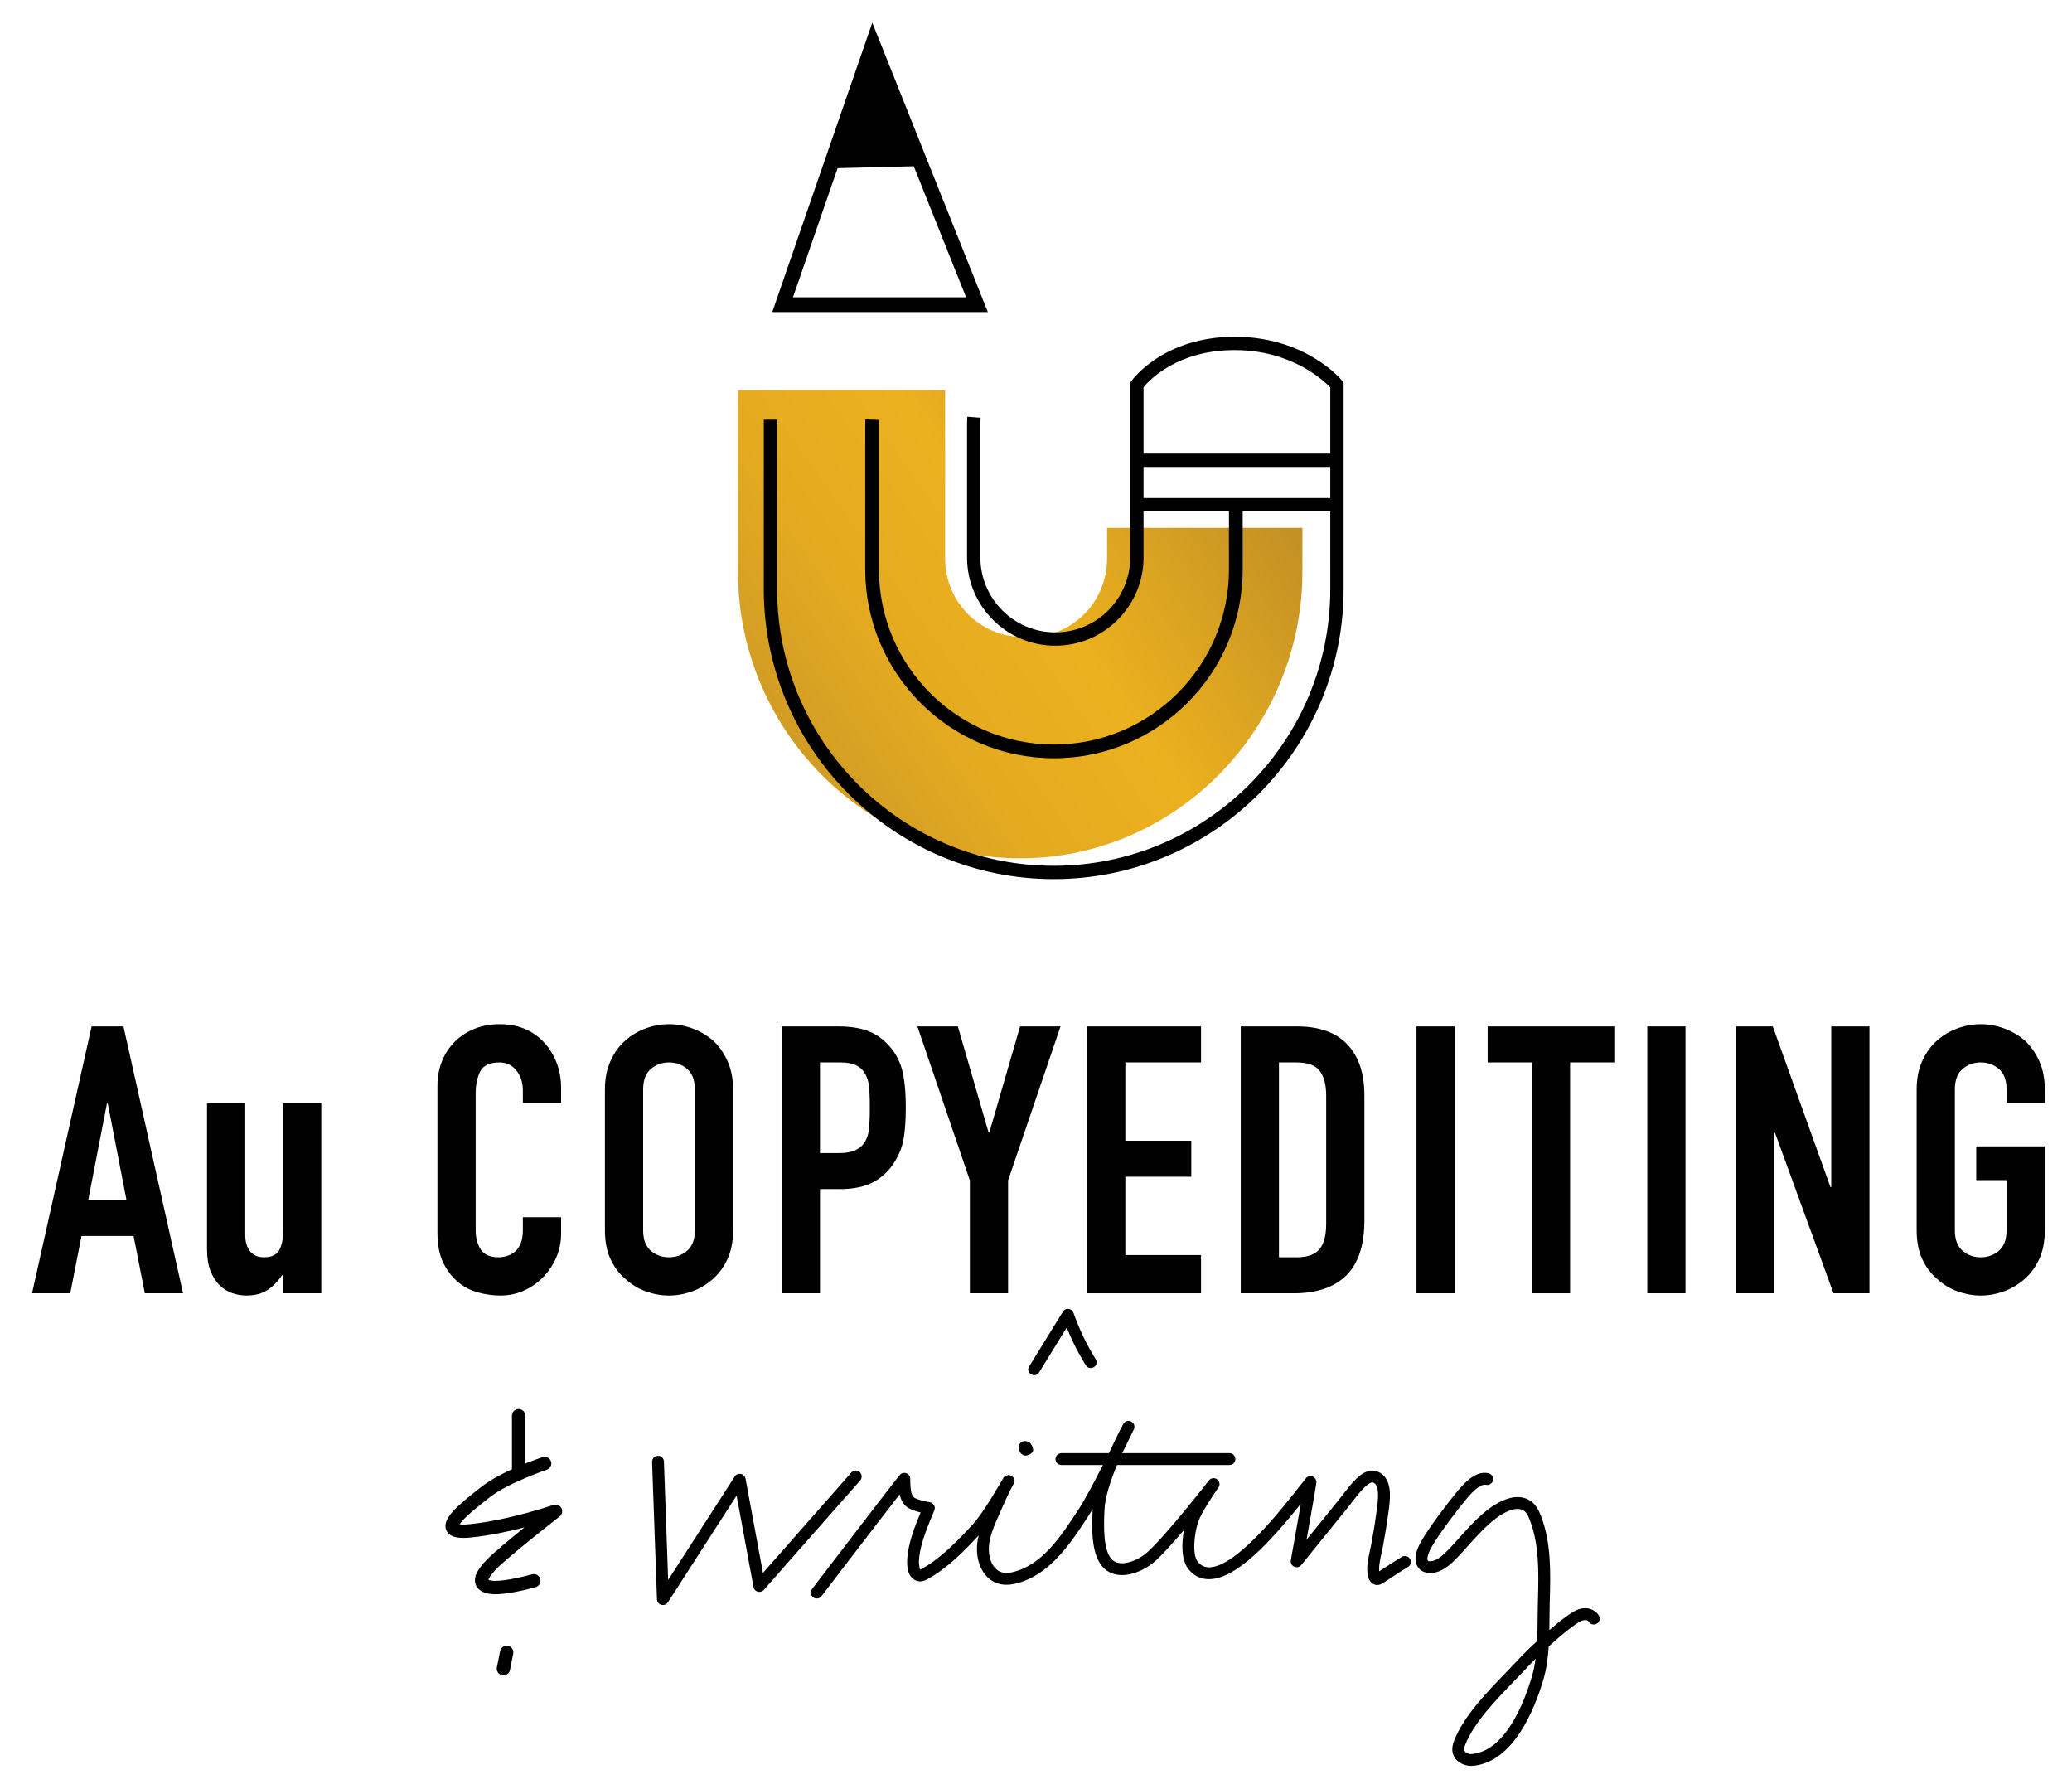
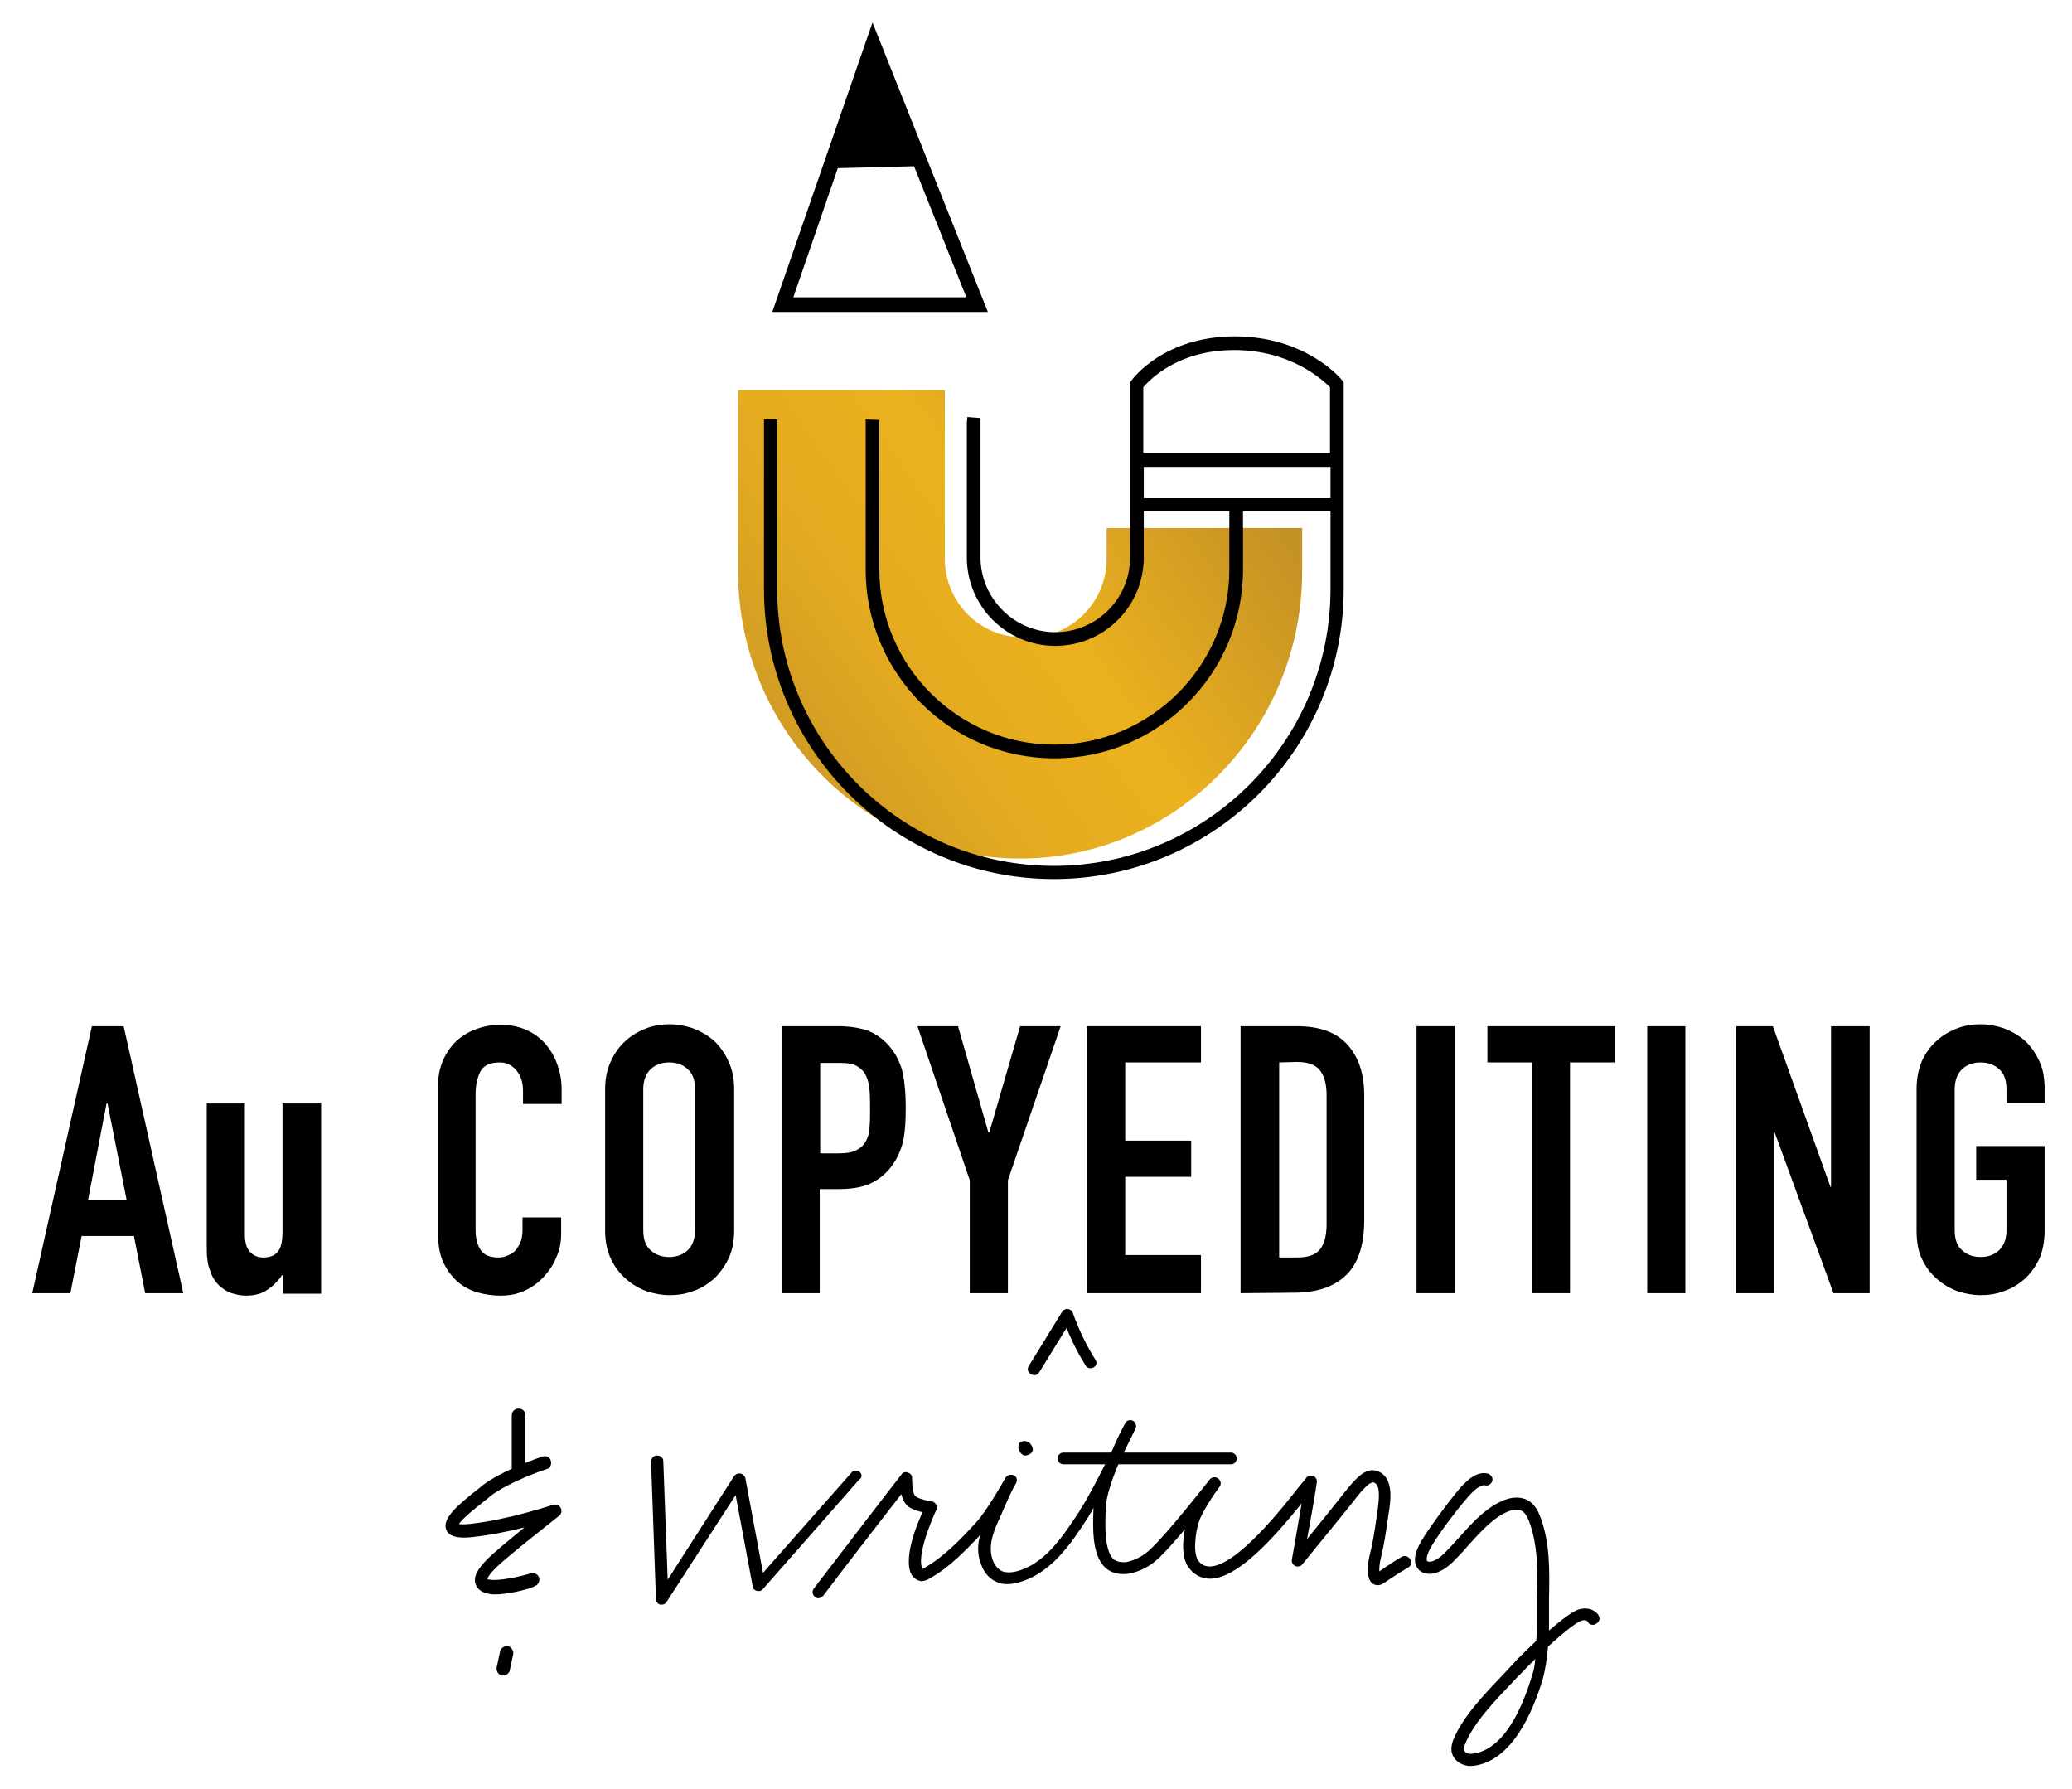
- <svg xmlns="http://www.w3.org/2000/svg" xmlns:xlink="http://www.w3.org/1999/xlink" version="1.1" id="Layer_1" x="0px" y="0px" width="457px" height="394.412px" viewBox="0 0 457 394.412" enable-background="new 0 0 457 394.412" xml:space="preserve">
-   <path d="M7.068,285.172l13.14-58.838h7.024l13.14,58.838h-8.43l-2.479-12.644H17.977l-2.479,12.644H7.068z M27.894,264.595  l-4.132-21.32h-0.165l-4.132,21.32H27.894z" />
+ <svg xmlns="http://www.w3.org/2000/svg" xmlns:xlink="http://www.w3.org/1999/xlink" version="1.1" id="Layer_1" x="0px" y="0px" viewBox="0 0 423.9 365.8" style="enable-background:new 0 0 423.9 365.8;" xml:space="preserve">
+   <style type="text/css">
+ 	.st0{clip-path:url(#SVGID_2_);}
+ 	.st1{clip-path:url(#SVGID_4_);}
+ 	.st2{clip-path:url(#SVGID_6_);}
+ 	.st3{clip-path:url(#SVGID_8_);}
+ 	.st4{clip-path:url(#SVGID_10_);}
+ 	.st5{clip-path:url(#SVGID_12_);}
+ 	.st6{clip-path:url(#SVGID_14_);}
+ 	.st7{clip-path:url(#SVGID_16_);}
+ 	.st8{clip-path:url(#SVGID_18_);}
+ 	.st9{clip-path:url(#SVGID_20_);}
+ 	.st10{clip-path:url(#SVGID_22_);}
+ 	.st11{clip-path:url(#SVGID_24_);}
+ 	.st12{clip-path:url(#SVGID_26_);fill:url(#SVGID_27_);}
+ 	.st13{clip-path:url(#SVGID_29_);}
+ 	.st14{clip-path:url(#SVGID_31_);}
+ 	.st15{clip-path:url(#SVGID_33_);}
+ 	.st16{clip-path:url(#SVGID_35_);}
+ 	.st17{clip-path:url(#SVGID_37_);}
+ 	.st18{clip-path:url(#SVGID_39_);}
+ </style>
  <g>
-     <defs>
-       <rect id="SVGID_1_" width="457" height="394.412" />
-     </defs>
-     <clipPath id="SVGID_2_">
-       <use xlink:href="#SVGID_1_" overflow="visible" />
-     </clipPath>
-     <path clip-path="url(#SVGID_2_)" d="M70.865,243.274v41.896h-8.429v-4.049h-0.165c-0.883,1.322-1.942,2.411-3.182,3.265   c-1.239,0.853-2.824,1.28-4.751,1.28c-1.048,0-2.096-0.18-3.14-0.537c-1.048-0.356-1.984-0.949-2.811-1.776   c-0.826-0.826-1.487-1.886-1.982-3.182c-0.497-1.294-0.745-2.878-0.745-4.752v-32.146h8.43v29.006c0,1.543,0.357,2.755,1.074,3.636   c0.715,0.882,1.735,1.322,3.057,1.322c1.598,0,2.698-0.496,3.306-1.487c0.605-0.991,0.909-2.424,0.909-4.297v-28.18H70.865z" />
-     <path clip-path="url(#SVGID_2_)" d="M123.754,268.396v3.636c0,1.818-0.345,3.54-1.033,5.165c-0.691,1.626-1.641,3.072-2.851,4.338   c-1.213,1.269-2.633,2.273-4.256,3.017c-1.626,0.743-3.376,1.115-5.248,1.115c-1.599,0-3.222-0.221-4.875-0.661   c-1.653-0.439-3.14-1.212-4.463-2.313c-1.322-1.101-2.411-2.521-3.264-4.255c-0.855-1.736-1.281-3.953-1.281-6.653v-32.394   c0-1.929,0.331-3.72,0.992-5.371c0.661-1.653,1.597-3.086,2.81-4.298c1.21-1.211,2.656-2.162,4.338-2.852   c1.679-0.688,3.539-1.033,5.578-1.033c3.967,0,7.19,1.294,9.669,3.885c1.21,1.268,2.16,2.769,2.851,4.504   c0.688,1.734,1.033,3.623,1.033,5.661v3.305h-8.429v-2.811c0-1.651-0.469-3.084-1.405-4.297c-0.938-1.211-2.205-1.817-3.801-1.817   c-2.095,0-3.486,0.647-4.174,1.942c-0.69,1.295-1.033,2.934-1.033,4.917v30.08c0,1.708,0.372,3.141,1.116,4.296   c0.744,1.158,2.078,1.736,4.008,1.736c0.549,0,1.142-0.096,1.777-0.289c0.631-0.192,1.225-0.51,1.776-0.95   c0.496-0.439,0.909-1.047,1.24-1.817c0.33-0.771,0.496-1.736,0.496-2.894v-2.892H123.754z" />
-     <path clip-path="url(#SVGID_2_)" d="M133.422,240.217c0-2.368,0.413-4.462,1.24-6.281c0.826-1.817,1.927-3.333,3.305-4.544   c1.322-1.157,2.822-2.039,4.504-2.646c1.679-0.605,3.373-0.908,5.082-0.908c1.706,0,3.4,0.303,5.082,0.908   c1.679,0.606,3.208,1.488,4.587,2.646c1.322,1.211,2.396,2.727,3.222,4.544c0.827,1.819,1.24,3.913,1.24,6.281v31.071   c0,2.479-0.413,4.602-1.24,6.363c-0.826,1.763-1.9,3.223-3.222,4.38c-1.379,1.213-2.908,2.122-4.587,2.728   c-1.682,0.604-3.376,0.908-5.082,0.908c-1.709,0-3.403-0.304-5.082-0.908c-1.682-0.605-3.182-1.515-4.504-2.728   c-1.378-1.157-2.479-2.617-3.305-4.38c-0.827-1.762-1.24-3.884-1.24-6.363V240.217z M141.852,271.288   c0,2.039,0.563,3.54,1.694,4.504c1.128,0.966,2.465,1.446,4.008,1.446c1.541,0,2.878-0.48,4.008-1.446   c1.127-0.964,1.694-2.465,1.694-4.504v-31.071c0-2.038-0.567-3.539-1.694-4.504c-1.13-0.965-2.467-1.446-4.008-1.446   c-1.543,0-2.88,0.481-4.008,1.446c-1.131,0.965-1.694,2.466-1.694,4.504V271.288z" />
-     <path clip-path="url(#SVGID_2_)" d="M172.427,285.172v-58.838h12.643c2.314,0,4.351,0.303,6.116,0.908   c1.762,0.607,3.359,1.682,4.793,3.224c1.431,1.542,2.423,3.347,2.975,5.413c0.549,2.065,0.826,4.861,0.826,8.388   c0,2.644-0.153,4.875-0.454,6.693c-0.304,1.817-0.95,3.526-1.942,5.122c-1.157,1.93-2.701,3.431-4.628,4.505   c-1.93,1.074-4.463,1.611-7.603,1.611h-4.297v22.974H172.427z M180.856,234.267v19.999h4.049c1.706,0,3.029-0.249,3.967-0.744   c0.936-0.496,1.624-1.184,2.066-2.066c0.44-0.826,0.702-1.845,0.785-3.058c0.083-1.212,0.124-2.562,0.124-4.049   c0-1.377-0.029-2.687-0.083-3.925c-0.055-1.24-0.304-2.327-0.743-3.265c-0.443-0.936-1.104-1.652-1.984-2.148   c-0.882-0.496-2.148-0.744-3.801-0.744H180.856z" />
-     <polygon clip-path="url(#SVGID_2_)" points="213.912,285.172 213.912,260.298 202.343,226.334 211.267,226.334 218.043,249.72    218.208,249.72 224.985,226.334 233.91,226.334 222.341,260.298 222.341,285.172  " />
-     <polygon clip-path="url(#SVGID_2_)" points="239.777,285.172 239.777,226.334 264.899,226.334 264.899,234.267 248.206,234.267    248.206,251.538 262.75,251.538 262.75,259.471 248.206,259.471 248.206,276.743 264.899,276.743 264.899,285.172  " />
-     <path clip-path="url(#SVGID_2_)" d="M273.659,285.172v-58.838h12.478c4.848,0,8.524,1.321,11.033,3.967   c2.505,2.644,3.76,6.391,3.76,11.237v27.52c0,5.51-1.337,9.572-4.009,12.188c-2.673,2.618-6.516,3.926-11.527,3.926H273.659z    M282.088,234.267v42.972h3.884c2.367,0,4.05-0.592,5.041-1.776c0.992-1.184,1.488-3.043,1.488-5.578v-28.346   c0-2.313-0.47-4.104-1.405-5.37c-0.938-1.267-2.645-1.901-5.124-1.901H282.088z" />
-     <rect x="312.416" y="226.333" clip-path="url(#SVGID_2_)" width="8.429" height="58.838" />
-     <polygon clip-path="url(#SVGID_2_)" points="337.868,285.172 337.868,234.267 328.117,234.267 328.117,226.334 356.049,226.334    356.049,234.267 346.298,234.267 346.298,285.172  " />
-     <rect x="363.321" y="226.333" clip-path="url(#SVGID_2_)" width="8.429" height="58.838" />
-     <polygon clip-path="url(#SVGID_2_)" points="382.906,285.172 382.906,226.334 391.005,226.334 403.731,261.785 403.896,261.785    403.896,226.334 412.325,226.334 412.325,285.172 404.393,285.172 391.501,249.803 391.335,249.803 391.335,285.172  " />
-     <path clip-path="url(#SVGID_2_)" d="M422.738,240.217c0-2.369,0.413-4.462,1.239-6.281c0.826-1.817,1.928-3.333,3.306-4.545   c1.322-1.156,2.821-2.038,4.504-2.644c1.68-0.607,3.373-0.909,5.082-0.909c1.706,0,3.4,0.302,5.082,0.909   c1.68,0.605,3.208,1.487,4.586,2.644c1.322,1.212,2.396,2.728,3.224,4.545c0.826,1.819,1.239,3.912,1.239,6.281v2.975h-8.429   v-2.975c0-2.038-0.566-3.539-1.694-4.504c-1.13-0.964-2.467-1.446-4.008-1.446c-1.544,0-2.881,0.482-4.008,1.446   c-1.131,0.965-1.694,2.466-1.694,4.504v31.072c0,2.039,0.563,3.54,1.694,4.504c1.127,0.965,2.464,1.445,4.008,1.445   c1.541,0,2.878-0.48,4.008-1.445c1.128-0.964,1.694-2.465,1.694-4.504v-11.073h-6.694v-7.438H451v18.512   c0,2.479-0.413,4.601-1.239,6.362c-0.827,1.764-1.901,3.224-3.224,4.38c-1.378,1.213-2.906,2.122-4.586,2.728   c-1.682,0.604-3.376,0.909-5.082,0.909c-1.709,0-3.402-0.305-5.082-0.909c-1.683-0.605-3.182-1.515-4.504-2.728   c-1.378-1.156-2.479-2.616-3.306-4.38c-0.826-1.762-1.239-3.884-1.239-6.362V240.217z" />
-   </g>
-   <g>
-     <defs>
-       <path id="SVGID_3_" d="M162.762,86.044v39.961c0,34.793,28.012,63.26,62.247,63.26h0.001c34.236,0,62.247-28.467,62.247-63.26    v-9.608h-43.081v6.805c0,9.469-7.624,17.217-16.94,17.217h-1.832c-9.319,0-16.942-7.748-16.942-17.217V86.044H162.762z" />
-     </defs>
-     <clipPath id="SVGID_4_">
-       <use xlink:href="#SVGID_3_" overflow="visible" />
-     </clipPath>
-     <linearGradient id="SVGID_5_" gradientUnits="userSpaceOnUse" x1="0" y1="394.34" x2="1" y2="394.34" gradientTransform="matrix(136.7966 -97.5309 -97.5309 -136.7966 38616.039 54131.156)">
-       <stop offset="0" style="stop-color:#B58626" />
-       <stop offset="0.03" style="stop-color:#BB8A26" />
-       <stop offset="0.191" style="stop-color:#D49E24" />
-       <stop offset="0.36" style="stop-color:#E5AB20" />
-       <stop offset="0.548" style="stop-color:#ECB11F" />
-       <stop offset="0.976" style="stop-color:#B58626" />
-       <stop offset="1" style="stop-color:#B58626" />
-     </linearGradient>
-     <polygon clip-path="url(#SVGID_4_)" fill="url(#SVGID_5_)" points="113.971,120.831 245.301,27.197 336.048,154.479    204.718,248.112  " />
-   </g>
-   <g>
-     <defs>
-       <rect id="SVGID_6_" width="457" height="394.412" />
-     </defs>
-     <clipPath id="SVGID_7_">
-       <use xlink:href="#SVGID_6_" overflow="visible" />
-     </clipPath>
-     <path clip-path="url(#SVGID_7_)" d="M192.394,5.006L170.333,68.8h47.545L192.394,5.006z M184.741,37.082l16.799-0.42l11.541,28.888   h-38.184L184.741,37.082z M296.346,84.336l-0.336-0.406c-0.325-0.395-8.137-9.671-23.688-9.671c-15.614,0-22.485,9.351-22.77,9.749   l-0.274,0.384v38.527c0,9.111-7.41,16.523-16.523,16.523c-9.109,0-16.52-7.412-16.52-16.523V93.425   c0-0.441,0.017-0.879,0.051-1.313l-2.931-0.226c-0.039,0.509-0.061,1.022-0.061,1.539v29.494c0,10.731,8.731,19.462,19.461,19.462   c10.731,0,19.464-8.731,19.464-19.462v-10.162h18.839v12.816c0,21.283-17.314,38.598-38.597,38.598   c-21.284,0-38.599-17.315-38.599-38.598V94.309c0-0.571,0.015-1.139,0.039-1.705l-3.028-0.126   c-0.024,0.609-0.039,1.219-0.039,1.831v31.264c0,22.953,18.674,41.627,41.627,41.627c22.952,0,41.626-18.674,41.626-41.627v-12.816   h19.319l0.001,17.15c0,33.636-27.365,61.001-61.001,61.001c-33.636,0-61.002-27.365-61.002-61.001V92.54h-2.941v37.367   c0,35.257,28.685,63.94,63.943,63.94c35.257,0,63.941-28.683,63.941-63.94L296.346,84.336z M252.219,85.37   c1.35-1.63,7.55-8.173,20.104-8.173c12.408,0,19.505,6.589,21.083,8.235v14.602h-41.187V85.37z M293.406,109.821h-41.188v-6.851   h41.188V109.821z" />
-     <path clip-path="url(#SVGID_7_)" d="M189.609,324.589c-0.542-0.478-1.367-0.423-1.845,0.117l-19.488,22.133l-3.838-20.783   c-0.097-0.527-0.508-0.942-1.033-1.045c-0.532-0.108-1.064,0.124-1.352,0.574l-14.685,22.809l-0.93-26.112   c-0.027-0.72-0.576-1.278-1.354-1.26c-0.722,0.024-1.286,0.631-1.262,1.352l1.082,30.279c0.021,0.572,0.411,1.064,0.96,1.215   c0.117,0.031,0.233,0.047,0.348,0.047c0.437,0,0.855-0.22,1.098-0.6l15.157-23.54l3.726,20.186c0.09,0.492,0.454,0.89,0.938,1.023   c0.477,0.132,0.997-0.021,1.33-0.397l21.267-24.15C190.204,325.894,190.151,325.066,189.609,324.589 M309.2,343.284   c-1.327,0.784-2.617,1.637-3.908,2.489l-1.096,0.716c-0.117-1.157,0.189-2.533,0.486-3.868c0.111-0.502,0.219-0.991,0.304-1.456   c0.396-2.188,0.807-4.45,1.103-6.722l0.107-0.74c0.382-2.611,0.958-6.557-1.171-8.474c-0.987-0.887-1.991-0.997-2.633-0.942   c-2.287,0.207-4.251,2.742-6.329,5.426c-0.392,0.509-0.787,1.02-1.187,1.514c-1.615,2.008-4.474,5.534-6.706,8.286   c0.815-4.562,1.921-10.833,2.161-12.522c0.08-0.58-0.232-1.144-0.768-1.381c-0.539-0.233-1.167-0.087-1.536,0.366   c-0.37,0.447-0.873,1.092-1.488,1.877c-3.76,4.805-13.749,17.565-19.748,17.75c-1.04,0.005-1.832-0.325-2.531-1.119   c-1.376-1.553-0.875-6.215-0.006-8.845c0.679-2.053,3.464-6.2,4.48-7.625c0.413-0.58,0.286-1.384-0.283-1.808   c-0.573-0.428-1.375-0.319-1.812,0.244c-0.095,0.12-9.475,12.136-13.53,15.778c-1.466,1.315-3.235,2.178-4.983,2.426   c-1.128,0.16-2.153-0.094-2.793-0.699c-2.093-1.973-1.865-7.625-1.745-10.66l0.018-0.391c0.104-2.755,1.377-6.514,2.763-9.861   h24.797c0.723,0,1.308-0.586,1.308-1.308s-0.585-1.308-1.308-1.308H247.51c1.416-2.847,2.462-5.015,2.57-5.237   c0.307-0.64,0.049-1.408-0.581-1.731c-0.632-0.327-1.406-0.087-1.745,0.537c-0.116,0.211-1.351,2.493-2.738,5.565   c-0.14,0.277-0.289,0.577-0.436,0.866h-10.471c-0.722,0-1.308,0.586-1.308,1.308s0.586,1.308,1.308,1.308h9.15   c-1.921,3.763-4.025,7.729-5.358,9.767l-0.26,0.396c-3.686,5.633-7.861,12.021-14.43,13.49c-0.683,0.156-1.687,0.26-2.57-0.104   c-0.921-0.381-1.716-1.31-2.129-2.489c-1.164-3.315,0.333-6.691,1.78-9.955l0.561-1.273c0.856-1.942,1.74-3.953,2.771-5.786   c0.333-0.594,0.087-1.241-0.477-1.621c-0.551-0.373-1.366-0.169-1.798,0.344l-0.005-0.003l-0.015,0.025v0.001   c-0.437,0.772-4.333,7.61-6.669,10.168c-3.407,3.73-7.088,7.566-11.326,9.908c-0.197,0.107-0.326,0.169-0.297,0.199   c-0.044-0.032-0.129-0.139-0.173-0.286c-0.609-2.063,0.514-5.627,0.883-6.799c0.651-2.062,2.306-5.93,2.324-5.969   c0.16-0.372,0.138-0.796-0.059-1.15c-0.197-0.354-0.546-0.596-0.945-0.658c-0.6-0.091-2.365-0.438-3.31-0.938   c-0.698-0.37-0.997-1.632-0.997-4.221c0-0.535-0.326-1.017-0.824-1.215c-0.501-0.197-1.065-0.072-1.434,0.317   c-0.69,0.729-16.277,21.11-19.393,25.188c-0.44,0.574-0.331,1.395,0.243,1.832c0.238,0.183,0.517,0.27,0.795,0.27   c0.391,0,0.779-0.177,1.037-0.514c5.658-7.401,13.573-17.729,17.238-22.459c0.296,1.324,0.897,2.469,2.112,3.111   c0.746,0.396,1.704,0.688,2.513,0.885c-0.561,1.363-1.364,3.373-1.794,4.734c-0.744,2.359-1.645,5.789-0.894,8.33   c0.367,1.226,1.363,2.085,2.482,2.139c0.689,0.04,1.409-0.316,1.754-0.508c4.278-2.363,7.914-6.006,11.266-9.638   c-0.496,2.045-0.596,4.19,0.182,6.405c0.666,1.899,1.978,3.371,3.602,4.041c1.194,0.493,2.625,0.573,4.139,0.238   c7.605-1.702,12.284-8.859,16.047-14.61l0.257-0.396c0.275-0.419,0.579-0.913,0.904-1.465v0.029l-0.017,0.386   c-0.148,3.694-0.396,9.878,2.564,12.669c1.228,1.153,3.04,1.66,4.955,1.383c2.253-0.32,4.512-1.409,6.359-3.069   c1.621-1.453,3.976-4.087,6.285-6.81c-0.521,2.82-0.707,6.739,1.162,8.854c1.225,1.384,2.694,2.064,4.571,1.997   c5.869-0.178,13.295-8.185,20.039-16.616c-0.906,5.21-2.191,12.342-2.209,12.445c-0.106,0.586,0.199,1.171,0.741,1.42   c0.54,0.247,1.182,0.102,1.561-0.363c0,0,6.987-8.603,9.909-12.233c0.408-0.507,0.814-1.032,1.218-1.552   c1.49-1.924,3.345-4.319,4.494-4.423c0.103-0.011,0.307-0.03,0.649,0.281c1.088,0.98,0.578,4.474,0.333,6.152l-0.11,0.779   c-0.289,2.208-0.692,4.438-1.084,6.594c-0.08,0.432-0.179,0.888-0.284,1.356c-0.389,1.753-0.831,3.738-0.387,5.581   c0.251,1.036,0.91,1.728,1.76,1.847c0.739,0.11,1.296-0.261,1.568-0.438l1.662-1.091c1.254-0.827,2.509-1.657,3.799-2.419   c0.62-0.367,0.826-1.169,0.46-1.79C310.627,343.124,309.825,342.912,309.2,343.284 M352.671,356.279   c-0.457-0.836-1.991-2.21-4.492-1.427c-1.322,0.413-3.878,2.36-6.46,4.587c0.015-0.827,0.024-1.652,0.031-2.471   c0.01-0.916,0.02-1.822,0.039-2.708l0.039-1.656c0.155-6.081,0.313-12.369-1.938-18.284c-0.433-1.135-1.025-2.408-2.153-3.251   c-1.252-0.94-2.989-1.205-4.752-0.726c-4.328,1.174-7.928,5.188-11.103,8.729c-1.14,1.272-2.217,2.473-3.242,3.45   c-2.185,2.076-3.48,1.809-3.685,1.635c-0.23-0.23-0.279-1.203,1.006-3.383c1.714-2.898,5.403-7.771,7.406-10.175   c1.947-2.337,3.425-3.41,4.346-3.191c0.717,0.166,1.407-0.277,1.567-0.979c0.163-0.703-0.276-1.405-0.979-1.567   c-2.632-0.608-4.982,1.712-6.941,4.062c-2.06,2.474-5.864,7.504-7.648,10.521c-0.659,1.115-2.661,4.506-0.605,6.56   c0.958,0.954,3.716,1.857,7.338-1.589c1.101-1.049,2.212-2.288,3.386-3.599c2.934-3.272,6.259-6.979,9.841-7.951   c0.968-0.26,1.903-0.151,2.501,0.297c0.589,0.44,0.96,1.265,1.273,2.088c2.068,5.433,1.918,11.459,1.77,17.286l-0.041,1.665   c-0.02,0.896-0.029,1.812-0.039,2.74c-0.015,1.625-0.031,3.271-0.106,4.902c-1.668,1.539-3.146,3-4.052,3.983   c-0.878,0.952-1.845,1.952-2.852,2.994c-4.338,4.491-9.253,9.583-11.375,14.916c-0.257,0.647-0.573,1.629-0.361,2.676   c0.398,1.928,2.318,2.976,4.1,2.976c0.144,0,0.284-0.009,0.426-0.021c8.864-0.859,13.516-12.309,15.499-19.056   c0.688-2.337,1.009-4.793,1.167-7.277c3.064-2.771,6.275-5.343,7.379-5.687c0.989-0.313,1.354,0.092,1.417,0.185   c0.348,0.635,1.143,0.863,1.774,0.521C352.785,357.707,353.016,356.913,352.671,356.279 M337.905,369.574   c-1.799,6.115-5.911,16.48-13.244,17.191c-0.776,0.083-1.602-0.354-1.711-0.875c-0.073-0.36,0.097-0.852,0.23-1.188   c1.93-4.852,6.655-9.747,10.826-14.065c1.021-1.055,2-2.071,2.89-3.035c0.525-0.569,1.135-1.194,1.796-1.846   C338.516,367.069,338.265,368.35,337.905,369.574 M225.696,320.857c0.572,0.302,1.7-0.104,2.071-0.743   c0.328-0.566-0.211-1.82-0.929-2.165c-0.771-0.371-1.577-0.186-1.948,0.447C224.386,319.257,224.745,320.356,225.696,320.857" />
-     <path clip-path="url(#SVGID_7_)" d="M229.176,302.629c2.491-4.042,4.983-8.083,7.477-12.125c-0.778-0.102-1.556-0.204-2.333-0.305   c1.332,3.813,3.041,7.427,5.173,10.86c0.865,1.393,3.074,0.112,2.204-1.288c-2.015-3.246-3.655-6.643-4.916-10.251   c-0.358-1.028-1.733-1.276-2.333-0.306c-2.492,4.042-4.984,8.084-7.476,12.125C226.106,302.743,228.314,304.026,229.176,302.629" />
-     <path clip-path="url(#SVGID_7_)" d="M114.386,325.609c-0.812,0-1.47-0.658-1.47-1.472v-11.969c0-0.813,0.658-1.473,1.47-1.473   s1.471,0.659,1.471,1.473v11.969C115.857,324.951,115.198,325.609,114.386,325.609" />
-     <path clip-path="url(#SVGID_7_)" d="M109.234,351.536c-0.479,0-0.921-0.029-1.315-0.095c-2.049-0.343-2.778-1.348-3.031-2.133   c-0.488-1.525,0.347-3.261,2.713-5.625c1.475-1.475,4.955-4.359,8.081-6.885c-3.383,0.873-7.556,1.774-11.676,2.208   c-2.202,0.233-4.832,0.258-5.588-1.626c-0.997-2.473,2.392-5.349,7.673-9.454l0.209-0.163c4.458-3.466,13.003-6.337,13.366-6.457   c0.775-0.263,1.604,0.16,1.859,0.93c0.258,0.77-0.158,1.604-0.929,1.86c-0.085,0.027-8.431,2.835-12.487,5.991l-0.212,0.163   c-1.601,1.244-5.605,4.355-6.526,5.873c0.391,0.054,1.094,0.085,2.328-0.044c8.814-0.927,18.244-4.202,18.339-4.235   c0.68-0.236,1.429,0.052,1.777,0.684c0.345,0.632,0.182,1.421-0.385,1.863c-0.109,0.086-10.971,8.597-13.749,11.373   c-1.59,1.591-1.903,2.378-1.964,2.622c0.076,0,0.287,0.086,0.688,0.152c1.864,0.308,6.46-0.692,8.93-1.399   c0.765-0.227,1.592,0.229,1.818,1.013c0.224,0.78-0.229,1.595-1.011,1.817C117.515,350.149,112.549,351.535,109.234,351.536" />
-     <path clip-path="url(#SVGID_7_)" d="M111.037,369.416c-0.097,0-0.192-0.01-0.292-0.028c-0.794-0.159-1.312-0.935-1.154-1.731   l0.717-3.591c0.16-0.8,0.936-1.31,1.733-1.154c0.795,0.159,1.312,0.934,1.154,1.73l-0.717,3.591   C112.337,368.933,111.723,369.416,111.037,369.416" />
+     <g>
+       <g>
+         <defs>
+           <rect id="SVGID_1_" width="423.9" height="365.8" />
+         </defs>
+         <clipPath id="SVGID_2_">
+           <use xlink:href="#SVGID_1_" style="overflow:visible;" />
+         </clipPath>
+         <path class="st0" d="M65.7,225.7v38.9h-7.8v-3.8h-0.2c-0.8,1.2-1.8,2.2-3,3c-1.1,0.8-2.6,1.2-4.4,1.2c-1,0-1.9-0.2-2.9-0.5     c-1-0.3-1.8-0.9-2.6-1.6c-0.8-0.8-1.4-1.7-1.8-3c-0.5-1.2-0.7-2.7-0.7-4.4v-29.8h7.8v26.9c0,1.4,0.3,2.6,1,3.4     c0.7,0.8,1.6,1.2,2.8,1.2c1.5,0,2.5-0.5,3.1-1.4c0.6-0.9,0.8-2.2,0.8-4v-26.1L65.7,225.7L65.7,225.7z" />
+       </g>
+       <g>
+         <defs>
+           <rect id="SVGID_3_" width="423.9" height="365.8" />
+         </defs>
+         <clipPath id="SVGID_4_">
+           <use xlink:href="#SVGID_3_" style="overflow:visible;" />
+         </clipPath>
+         <path class="st1" d="M114.8,249v3.4c0,1.7-0.3,3.3-1,4.8c-0.6,1.5-1.5,2.8-2.6,4c-1.1,1.2-2.4,2.1-3.9,2.8c-1.5,0.7-3.1,1-4.9,1     c-1.5,0-3-0.2-4.5-0.6c-1.5-0.4-2.9-1.1-4.1-2.1c-1.2-1-2.2-2.3-3-3.9c-0.8-1.6-1.2-3.7-1.2-6.2v-30c0-1.8,0.3-3.5,0.9-5     c0.6-1.5,1.5-2.9,2.6-4c1.1-1.1,2.5-2,4-2.6c1.6-0.6,3.3-1,5.2-1c3.7,0,6.7,1.2,9,3.6c1.1,1.2,2,2.6,2.6,4.2c0.6,1.6,1,3.4,1,5.3     v3.1H107V223c0-1.5-0.4-2.9-1.3-4c-0.9-1.1-2-1.7-3.5-1.7c-1.9,0-3.2,0.6-3.9,1.8c-0.6,1.2-1,2.7-1,4.6v27.9c0,1.6,0.3,2.9,1,4     c0.7,1.1,1.9,1.6,3.7,1.6c0.5,0,1.1-0.1,1.6-0.3c0.6-0.2,1.1-0.5,1.6-0.9c0.5-0.4,0.8-1,1.2-1.7c0.3-0.7,0.5-1.6,0.5-2.7V249     L114.8,249L114.8,249z" />
+       </g>
+       <g>
+         <defs>
+           <rect id="SVGID_5_" width="423.9" height="365.8" />
+         </defs>
+         <clipPath id="SVGID_6_">
+           <use xlink:href="#SVGID_5_" style="overflow:visible;" />
+         </clipPath>
+         <path class="st2" d="M123.8,222.8c0-2.2,0.4-4.1,1.2-5.8c0.8-1.7,1.8-3.1,3.1-4.2c1.2-1.1,2.6-1.9,4.2-2.5     c1.6-0.6,3.1-0.8,4.7-0.8c1.6,0,3.2,0.3,4.7,0.8c1.6,0.6,3,1.4,4.3,2.5c1.2,1.1,2.2,2.5,3,4.2c0.8,1.7,1.2,3.6,1.2,5.8v28.8     c0,2.3-0.4,4.3-1.2,5.9c-0.8,1.6-1.8,3-3,4.1c-1.3,1.1-2.7,2-4.3,2.5c-1.6,0.6-3.1,0.8-4.7,0.8c-1.6,0-3.2-0.3-4.7-0.8     c-1.6-0.6-3-1.4-4.2-2.5c-1.3-1.1-2.3-2.4-3.1-4.1c-0.8-1.6-1.2-3.6-1.2-5.9V222.8z M131.6,251.6c0,1.9,0.5,3.3,1.6,4.2     c1,0.9,2.3,1.3,3.7,1.3c1.4,0,2.7-0.4,3.7-1.3c1-0.9,1.6-2.3,1.6-4.2v-28.8c0-1.9-0.5-3.3-1.6-4.2c-1-0.9-2.3-1.3-3.7-1.3     c-1.4,0-2.7,0.4-3.7,1.3c-1,0.9-1.6,2.3-1.6,4.2V251.6z" />
+       </g>
+       <g>
+         <defs>
+           <rect id="SVGID_7_" width="423.9" height="365.8" />
+         </defs>
+         <clipPath id="SVGID_8_">
+           <use xlink:href="#SVGID_7_" style="overflow:visible;" />
+         </clipPath>
+         <path class="st3" d="M159.9,264.5v-54.6h11.7c2.1,0,4,0.3,5.7,0.8c1.6,0.6,3.1,1.6,4.4,3c1.3,1.4,2.2,3.1,2.8,5     c0.5,1.9,0.8,4.5,0.8,7.8c0,2.5-0.1,4.5-0.4,6.2c-0.3,1.7-0.9,3.3-1.8,4.8c-1.1,1.8-2.5,3.2-4.3,4.2c-1.8,1-4.1,1.5-7.1,1.5h-4     v21.3H159.9z M167.8,217.3v18.6h3.8c1.6,0,2.8-0.2,3.7-0.7c0.9-0.5,1.5-1.1,1.9-1.9c0.4-0.8,0.7-1.7,0.7-2.8     c0.1-1.1,0.1-2.4,0.1-3.8c0-1.3,0-2.5-0.1-3.6c-0.1-1.2-0.3-2.2-0.7-3c-0.4-0.9-1-1.5-1.8-2c-0.8-0.5-2-0.7-3.5-0.7H167.8z" />
+       </g>
+       <g>
+         <defs>
+           <rect id="SVGID_9_" width="423.9" height="365.8" />
+         </defs>
+         <clipPath id="SVGID_10_">
+           <use xlink:href="#SVGID_9_" style="overflow:visible;" />
+         </clipPath>
+         <polygon class="st4" points="198.4,264.5 198.4,241.4 187.7,209.9 196,209.9 202.2,231.6 202.4,231.6 208.7,209.9 217,209.9     206.2,241.4 206.2,264.5    " />
+       </g>
+       <g>
+         <defs>
+           <rect id="SVGID_11_" width="423.9" height="365.8" />
+         </defs>
+         <clipPath id="SVGID_12_">
+           <use xlink:href="#SVGID_11_" style="overflow:visible;" />
+         </clipPath>
+         <polygon class="st5" points="222.4,264.5 222.4,209.9 245.7,209.9 245.7,217.3 230.2,217.3 230.2,233.3 243.7,233.3 243.7,240.7     230.2,240.7 230.2,256.7 245.7,256.7 245.7,264.5    " />
+       </g>
+       <g>
+         <defs>
+           <rect id="SVGID_13_" width="423.9" height="365.8" />
+         </defs>
+         <clipPath id="SVGID_14_">
+           <use xlink:href="#SVGID_13_" style="overflow:visible;" />
+         </clipPath>
+         <path class="st6" d="M253.8,264.5v-54.6h11.6c4.5,0,7.9,1.2,10.2,3.7c2.3,2.5,3.5,5.9,3.5,10.4v25.5c0,5.1-1.2,8.9-3.7,11.3     c-2.5,2.4-6,3.6-10.7,3.6L253.8,264.5L253.8,264.5z M261.7,217.3v39.9h3.6c2.2,0,3.8-0.5,4.7-1.6c0.9-1.1,1.4-2.8,1.4-5.2V224     c0-2.1-0.4-3.8-1.3-5c-0.9-1.2-2.5-1.8-4.8-1.8L261.7,217.3L261.7,217.3z" />
+       </g>
+       <g>
+         <defs>
+           <rect id="SVGID_15_" width="423.9" height="365.8" />
+         </defs>
+         <clipPath id="SVGID_16_">
+           <use xlink:href="#SVGID_15_" style="overflow:visible;" />
+         </clipPath>
+         <rect x="289.8" y="209.9" class="st7" width="7.8" height="54.6" />
+       </g>
+       <g>
+         <defs>
+           <rect id="SVGID_17_" width="423.9" height="365.8" />
+         </defs>
+         <clipPath id="SVGID_18_">
+           <use xlink:href="#SVGID_17_" style="overflow:visible;" />
+         </clipPath>
+         <polygon class="st8" points="313.4,264.5 313.4,217.3 304.3,217.3 304.3,209.9 330.3,209.9 330.3,217.3 321.2,217.3 321.2,264.5        " />
+       </g>
+       <g>
+         <defs>
+           <rect id="SVGID_19_" width="423.9" height="365.8" />
+         </defs>
+         <clipPath id="SVGID_20_">
+           <use xlink:href="#SVGID_19_" style="overflow:visible;" />
+         </clipPath>
+         <rect x="337" y="209.9" class="st9" width="7.8" height="54.6" />
+       </g>
+       <g>
+         <defs>
+           <rect id="SVGID_21_" width="423.9" height="365.8" />
+         </defs>
+         <clipPath id="SVGID_22_">
+           <use xlink:href="#SVGID_21_" style="overflow:visible;" />
+         </clipPath>
+         <polygon class="st10" points="355.2,264.5 355.2,209.9 362.7,209.9 374.5,242.8 374.6,242.8 374.6,209.9 382.5,209.9     382.5,264.5 375.1,264.5 363.1,231.7 363,231.7 363,264.5    " />
+       </g>
+       <g>
+         <defs>
+           <rect id="SVGID_23_" width="423.9" height="365.8" />
+         </defs>
+         <clipPath id="SVGID_24_">
+           <use xlink:href="#SVGID_23_" style="overflow:visible;" />
+         </clipPath>
+         <path class="st11" d="M392.1,222.8c0-2.2,0.4-4.1,1.1-5.8c0.8-1.7,1.8-3.1,3.1-4.2c1.2-1.1,2.6-1.9,4.2-2.5     c1.6-0.6,3.1-0.8,4.7-0.8c1.6,0,3.2,0.3,4.7,0.8c1.6,0.6,3,1.4,4.3,2.5c1.2,1.1,2.2,2.5,3,4.2c0.8,1.7,1.1,3.6,1.1,5.8v2.8h-7.8     v-2.8c0-1.9-0.5-3.3-1.6-4.2c-1-0.9-2.3-1.3-3.7-1.3c-1.4,0-2.7,0.4-3.7,1.3c-1,0.9-1.6,2.3-1.6,4.2v28.8c0,1.9,0.5,3.3,1.6,4.2     c1,0.9,2.3,1.3,3.7,1.3c1.4,0,2.7-0.4,3.7-1.3c1-0.9,1.6-2.3,1.6-4.2v-10.3h-6.2v-6.9h14v17.2c0,2.3-0.4,4.3-1.1,5.9     c-0.8,1.6-1.8,3-3,4.1c-1.3,1.1-2.7,2-4.3,2.5c-1.6,0.6-3.1,0.8-4.7,0.8c-1.6,0-3.2-0.3-4.7-0.8c-1.6-0.6-3-1.4-4.2-2.5     c-1.3-1.1-2.3-2.4-3.1-4.1c-0.8-1.6-1.1-3.6-1.1-5.9L392.1,222.8L392.1,222.8z" />
+       </g>
+       <path d="M6.6,264.5l12.2-54.6h6.5l12.2,54.6h-7.8l-2.3-11.7H16.7l-2.3,11.7H6.6z M25.9,245.4L22,225.7h-0.2l-3.8,19.8H25.9z" />
+     </g>
+     <g>
+       <g>
+         <defs>
+           <path id="SVGID_25_" d="M151,79.8v37.1c0,32.3,26,58.7,57.7,58.7h0c31.8,0,57.7-26.4,57.7-58.7V108h-40v6.3      c0,8.8-7.1,16-15.7,16h-1.7c-8.6,0-15.7-7.2-15.7-16V79.8H151z" />
+         </defs>
+         <clipPath id="SVGID_26_">
+           <use xlink:href="#SVGID_25_" style="overflow:visible;" />
+         </clipPath>
+         <linearGradient id="SVGID_27_" gradientUnits="userSpaceOnUse" x1="689.007" y1="245.187" x2="689.935" y2="245.187" gradientTransform="matrix(136.7966 -97.5309 97.5309 136.7966 -118022.586 33832.184)">
+           <stop offset="0" style="stop-color:#B58626" />
+           <stop offset="3.020000e-02" style="stop-color:#BB8A26" />
+           <stop offset="0.191" style="stop-color:#D49E24" />
+           <stop offset="0.36" style="stop-color:#E5AB20" />
+           <stop offset="0.548" style="stop-color:#ECB11F" />
+           <stop offset="0.976" style="stop-color:#B58626" />
+           <stop offset="1" style="stop-color:#B58626" />
+         </linearGradient>
+         <polygon class="st12" points="105.7,112.1 227.5,25.2 311.7,143.3 189.9,230.1    " />
+       </g>
+     </g>
+     <g>
+       <g>
+         <defs>
+           <rect id="SVGID_28_" width="423.9" height="365.8" />
+         </defs>
+         <clipPath id="SVGID_29_">
+           <use xlink:href="#SVGID_28_" style="overflow:visible;" />
+         </clipPath>
+         <path class="st13" d="M178.5,4.6L158,63.8h44.1L178.5,4.6z M171.4,34.4l15.6-0.4l10.7,26.8h-35.4L171.4,34.4z M274.9,78.2     l-0.3-0.4c-0.3-0.4-7.5-9-22-9c-14.5,0-20.9,8.7-21.1,9l-0.3,0.4V114c0,8.5-6.9,15.3-15.3,15.3c-8.4,0-15.3-6.9-15.3-15.3V86.7     c0-0.4,0-0.8,0-1.2l-2.7-0.2c0,0.5-0.1,0.9-0.1,1.4V114c0,10,8.1,18.1,18.1,18.1c10,0,18.1-8.1,18.1-18.1v-9.4h17.5v11.9     c0,19.7-16.1,35.8-35.8,35.8c-19.7,0-35.8-16.1-35.8-35.8v-29c0-0.5,0-1.1,0-1.6l-2.8-0.1c0,0.6,0,1.1,0,1.7v29     c0,21.3,17.3,38.6,38.6,38.6c21.3,0,38.6-17.3,38.6-38.6v-11.9h17.9l0,15.9c0,31.2-25.4,56.6-56.6,56.6S159,151.7,159,120.5V85.8     h-2.7v34.7c0,32.7,26.6,59.3,59.3,59.3c32.7,0,59.3-26.6,59.3-59.3L274.9,78.2z M233.9,79.2c1.3-1.5,7-7.6,18.6-7.6     c11.5,0,18.1,6.1,19.6,7.6v13.5h-38.2L233.9,79.2L233.9,79.2z M272.2,101.9h-38.2v-6.4h38.2V101.9z" />
+       </g>
+       <g>
+         <defs>
+           <rect id="SVGID_30_" width="423.9" height="365.8" />
+         </defs>
+         <clipPath id="SVGID_31_">
+           <use xlink:href="#SVGID_30_" style="overflow:visible;" />
+         </clipPath>
+         <path class="st14" d="M175.9,301.1c-0.5-0.4-1.3-0.4-1.7,0.1l-18.1,20.5l-3.6-19.3c-0.1-0.5-0.5-0.9-1-1c-0.5-0.1-1,0.1-1.3,0.5     l-13.6,21.2l-0.9-24.2c0-0.7-0.5-1.2-1.3-1.2c-0.7,0-1.2,0.6-1.2,1.3l1,28.1c0,0.5,0.4,1,0.9,1.1c0.1,0,0.2,0,0.3,0     c0.4,0,0.8-0.2,1-0.6l14.1-21.8l3.5,18.7c0.1,0.5,0.4,0.8,0.9,0.9c0.4,0.1,0.9,0,1.2-0.4l19.7-22.4     C176.4,302.3,176.4,301.5,175.9,301.1 M286.8,318.4c-1.2,0.7-2.4,1.5-3.6,2.3l-1,0.7c-0.1-1.1,0.2-2.3,0.5-3.6     c0.1-0.5,0.2-0.9,0.3-1.4c0.4-2,0.7-4.1,1-6.2l0.1-0.7c0.4-2.4,0.9-6.1-1.1-7.9c-0.9-0.8-1.8-0.9-2.4-0.9c-2.1,0.2-3.9,2.5-5.9,5     c-0.4,0.5-0.7,0.9-1.1,1.4c-1.5,1.9-4.1,5.1-6.2,7.7c0.8-4.2,1.8-10,2-11.6c0.1-0.5-0.2-1.1-0.7-1.3c-0.5-0.2-1.1-0.1-1.4,0.3     c-0.3,0.4-0.8,1-1.4,1.7c-3.5,4.5-12.8,16.3-18.3,16.5c-1,0-1.7-0.3-2.3-1c-1.3-1.4-0.8-5.8,0-8.2c0.6-1.9,3.2-5.8,4.2-7.1     c0.4-0.5,0.3-1.3-0.3-1.7c-0.5-0.4-1.3-0.3-1.7,0.2c-0.1,0.1-8.8,11.3-12.5,14.6c-1.4,1.2-3,2-4.6,2.3c-1,0.1-2-0.1-2.6-0.6     c-1.9-1.8-1.7-7.1-1.6-9.9l0-0.4c0.1-2.6,1.3-6,2.6-9.1h23c0.7,0,1.2-0.5,1.2-1.2s-0.5-1.2-1.2-1.2h-21.9     c1.3-2.6,2.3-4.7,2.4-4.9c0.3-0.6,0-1.3-0.5-1.6c-0.6-0.3-1.3-0.1-1.6,0.5c-0.1,0.2-1.3,2.3-2.5,5.2c-0.1,0.3-0.3,0.5-0.4,0.8     h-9.7c-0.7,0-1.2,0.5-1.2,1.2s0.5,1.2,1.2,1.2h8.5c-1.8,3.5-3.7,7.2-5,9.1l-0.2,0.4c-3.4,5.2-7.3,11.2-13.4,12.5     c-0.6,0.1-1.6,0.2-2.4-0.1c-0.9-0.4-1.6-1.2-2-2.3c-1.1-3.1,0.3-6.2,1.7-9.2l0.5-1.2c0.8-1.8,1.6-3.7,2.6-5.4     c0.3-0.6,0.1-1.2-0.4-1.5c-0.5-0.3-1.3-0.2-1.7,0.3l0,0l0,0v0c-0.4,0.7-4,7.1-6.2,9.4c-3.2,3.5-6.6,7-10.5,9.2     c-0.2,0.1-0.3,0.2-0.3,0.2c0,0-0.1-0.1-0.2-0.3c-0.6-1.9,0.5-5.2,0.8-6.3c0.6-1.9,2.1-5.5,2.2-5.5c0.1-0.3,0.1-0.7-0.1-1.1     c-0.2-0.3-0.5-0.6-0.9-0.6c-0.6-0.1-2.2-0.4-3.1-0.9c-0.6-0.3-0.9-1.5-0.9-3.9c0-0.5-0.3-0.9-0.8-1.1c-0.5-0.2-1-0.1-1.3,0.3     c-0.6,0.7-15.1,19.6-18,23.4c-0.4,0.5-0.3,1.3,0.2,1.7c0.2,0.2,0.5,0.3,0.7,0.3c0.4,0,0.7-0.2,1-0.5c5.2-6.9,12.6-16.4,16-20.8     c0.3,1.2,0.8,2.3,2,2.9c0.7,0.4,1.6,0.6,2.3,0.8c-0.5,1.3-1.3,3.1-1.7,4.4c-0.7,2.2-1.5,5.4-0.8,7.7c0.3,1.1,1.3,1.9,2.3,2     c0.6,0,1.3-0.3,1.6-0.5c4-2.2,7.3-5.6,10.4-8.9c-0.5,1.9-0.6,3.9,0.2,5.9c0.6,1.8,1.8,3.1,3.3,3.7c1.1,0.5,2.4,0.5,3.8,0.2     c7.1-1.6,11.4-8.2,14.9-13.6l0.2-0.4c0.3-0.4,0.5-0.8,0.8-1.4v0l0,0.4c-0.1,3.4-0.4,9.2,2.4,11.8c1.1,1.1,2.8,1.5,4.6,1.3     c2.1-0.3,4.2-1.3,5.9-2.8c1.5-1.3,3.7-3.8,5.8-6.3c-0.5,2.6-0.7,6.3,1.1,8.2c1.1,1.3,2.5,1.9,4.2,1.9c5.4-0.2,12.3-7.6,18.6-15.4     c-0.8,4.8-2,11.4-2,11.5c-0.1,0.5,0.2,1.1,0.7,1.3c0.5,0.2,1.1,0.1,1.4-0.3c0,0,6.5-8,9.2-11.3c0.4-0.5,0.8-1,1.1-1.4     c1.4-1.8,3.1-4,4.2-4.1c0.1,0,0.3,0,0.6,0.3c1,0.9,0.5,4.1,0.3,5.7l-0.1,0.7c-0.3,2-0.6,4.1-1,6.1c-0.1,0.4-0.2,0.8-0.3,1.3     c-0.4,1.6-0.8,3.5-0.4,5.2c0.2,1,0.8,1.6,1.6,1.7c0.7,0.1,1.2-0.2,1.5-0.4l1.5-1c1.2-0.8,2.3-1.5,3.5-2.2     c0.6-0.3,0.8-1.1,0.4-1.7C288.1,318.3,287.4,318.1,286.8,318.4 M327.1,330.5c-0.4-0.8-1.8-2-4.2-1.3c-1.2,0.4-3.6,2.2-6,4.3     c0-0.8,0-1.5,0-2.3c0-0.8,0-1.7,0-2.5l0-1.5c0.1-5.6,0.3-11.5-1.8-17c-0.4-1.1-1-2.2-2-3c-1.2-0.9-2.8-1.1-4.4-0.7     c-4,1.1-7.4,4.8-10.3,8.1c-1.1,1.2-2.1,2.3-3,3.2c-2,1.9-3.2,1.7-3.4,1.5c-0.2-0.2-0.3-1.1,0.9-3.1c1.6-2.7,5-7.2,6.9-9.4     c1.8-2.2,3.2-3.2,4-3c0.7,0.2,1.3-0.3,1.5-0.9c0.2-0.7-0.3-1.3-0.9-1.5c-2.4-0.6-4.6,1.6-6.4,3.8c-1.9,2.3-5.4,7-7.1,9.8     c-0.6,1-2.5,4.2-0.6,6.1c0.9,0.9,3.4,1.7,6.8-1.5c1-1,2.1-2.1,3.1-3.3c2.7-3,5.8-6.5,9.1-7.4c0.9-0.2,1.8-0.1,2.3,0.3     c0.5,0.4,0.9,1.2,1.2,1.9c1.9,5,1.8,10.6,1.6,16l0,1.5c0,0.8,0,1.7,0,2.5c0,1.5,0,3-0.1,4.5c-1.5,1.4-2.9,2.8-3.8,3.7     c-0.8,0.9-1.7,1.8-2.6,2.8c-4,4.2-8.6,8.9-10.6,13.8c-0.2,0.6-0.5,1.5-0.3,2.5c0.4,1.8,2.2,2.8,3.8,2.8c0.1,0,0.3,0,0.4,0     c8.2-0.8,12.5-11.4,14.4-17.7c0.6-2.2,0.9-4.4,1.1-6.7c2.8-2.6,5.8-5,6.8-5.3c0.9-0.3,1.3,0.1,1.3,0.2c0.3,0.6,1.1,0.8,1.6,0.5     C327.2,331.8,327.4,331.1,327.1,330.5 M313.4,342.8c-1.7,5.7-5.5,15.3-12.3,15.9c-0.7,0.1-1.5-0.3-1.6-0.8     c-0.1-0.3,0.1-0.8,0.2-1.1c1.8-4.5,6.2-9,10-13c0.9-1,1.9-1.9,2.7-2.8c0.5-0.5,1.1-1.1,1.7-1.7     C314,340.5,313.8,341.7,313.4,342.8 M209.3,297.6c0.5,0.3,1.6-0.1,1.9-0.7c0.3-0.5-0.2-1.7-0.9-2c-0.7-0.3-1.5-0.2-1.8,0.4     C208.1,296.1,208.5,297.1,209.3,297.6" />
+       </g>
+       <g>
+         <defs>
+           <rect id="SVGID_32_" width="423.9" height="365.8" />
+         </defs>
+         <clipPath id="SVGID_33_">
+           <use xlink:href="#SVGID_32_" style="overflow:visible;" />
+         </clipPath>
+         <path class="st15" d="M212.6,280.7c2.3-3.7,4.6-7.5,6.9-11.2c-0.7-0.1-1.4-0.2-2.2-0.3c1.2,3.5,2.8,6.9,4.8,10.1     c0.8,1.3,2.9,0.1,2-1.2c-1.9-3-3.4-6.2-4.6-9.5c-0.3-1-1.6-1.2-2.2-0.3c-2.3,3.7-4.6,7.5-6.9,11.2     C209.7,280.8,211.8,282,212.6,280.7" />
+       </g>
+       <g>
+         <defs>
+           <rect id="SVGID_34_" width="423.9" height="365.8" />
+         </defs>
+         <clipPath id="SVGID_35_">
+           <use xlink:href="#SVGID_34_" style="overflow:visible;" />
+         </clipPath>
+         <path class="st16" d="M106.1,302c-0.8,0-1.4-0.6-1.4-1.4v-11.1c0-0.8,0.6-1.4,1.4-1.4c0.8,0,1.4,0.6,1.4,1.4v11.1     C107.5,301.4,106.9,302,106.1,302" />
+       </g>
+       <g>
+         <defs>
+           <rect id="SVGID_36_" width="423.9" height="365.8" />
+         </defs>
+         <clipPath id="SVGID_37_">
+           <use xlink:href="#SVGID_36_" style="overflow:visible;" />
+         </clipPath>
+         <path class="st17" d="M101.3,326.1c-0.4,0-0.9,0-1.2-0.1c-1.9-0.3-2.6-1.3-2.8-2c-0.5-1.4,0.3-3,2.5-5.2c1.4-1.4,4.6-4,7.5-6.4     c-3.1,0.8-7,1.6-10.8,2c-2,0.2-4.5,0.2-5.2-1.5c-0.9-2.3,2.2-5,7.1-8.8l0.2-0.2c4.1-3.2,12.1-5.9,12.4-6c0.7-0.2,1.5,0.1,1.7,0.9     c0.2,0.7-0.1,1.5-0.9,1.7c-0.1,0-7.8,2.6-11.6,5.6l-0.2,0.2c-1.5,1.2-5.2,4-6.1,5.4c0.4,0.1,1,0.1,2.2,0c8.2-0.9,16.9-3.9,17-3.9     c0.6-0.2,1.3,0,1.6,0.6c0.3,0.6,0.2,1.3-0.4,1.7c-0.1,0.1-10.2,8-12.8,10.5c-1.5,1.5-1.8,2.2-1.8,2.4c0.1,0,0.3,0.1,0.6,0.1     c1.7,0.3,6-0.6,8.3-1.3c0.7-0.2,1.5,0.2,1.7,0.9c0.2,0.7-0.2,1.5-0.9,1.7C109,324.8,104.4,326.1,101.3,326.1" />
+       </g>
+       <g>
+         <defs>
+           <rect id="SVGID_38_" width="423.9" height="365.8" />
+         </defs>
+         <clipPath id="SVGID_39_">
+           <use xlink:href="#SVGID_38_" style="overflow:visible;" />
+         </clipPath>
+         <path class="st18" d="M103,342.7c-0.1,0-0.2,0-0.3,0c-0.7-0.1-1.2-0.9-1.1-1.6l0.7-3.3c0.1-0.7,0.9-1.2,1.6-1.1     c0.7,0.1,1.2,0.9,1.1,1.6l-0.7,3.3C104.2,342.2,103.6,342.7,103,342.7" />
+       </g>
+     </g>
  </g>
</svg>
